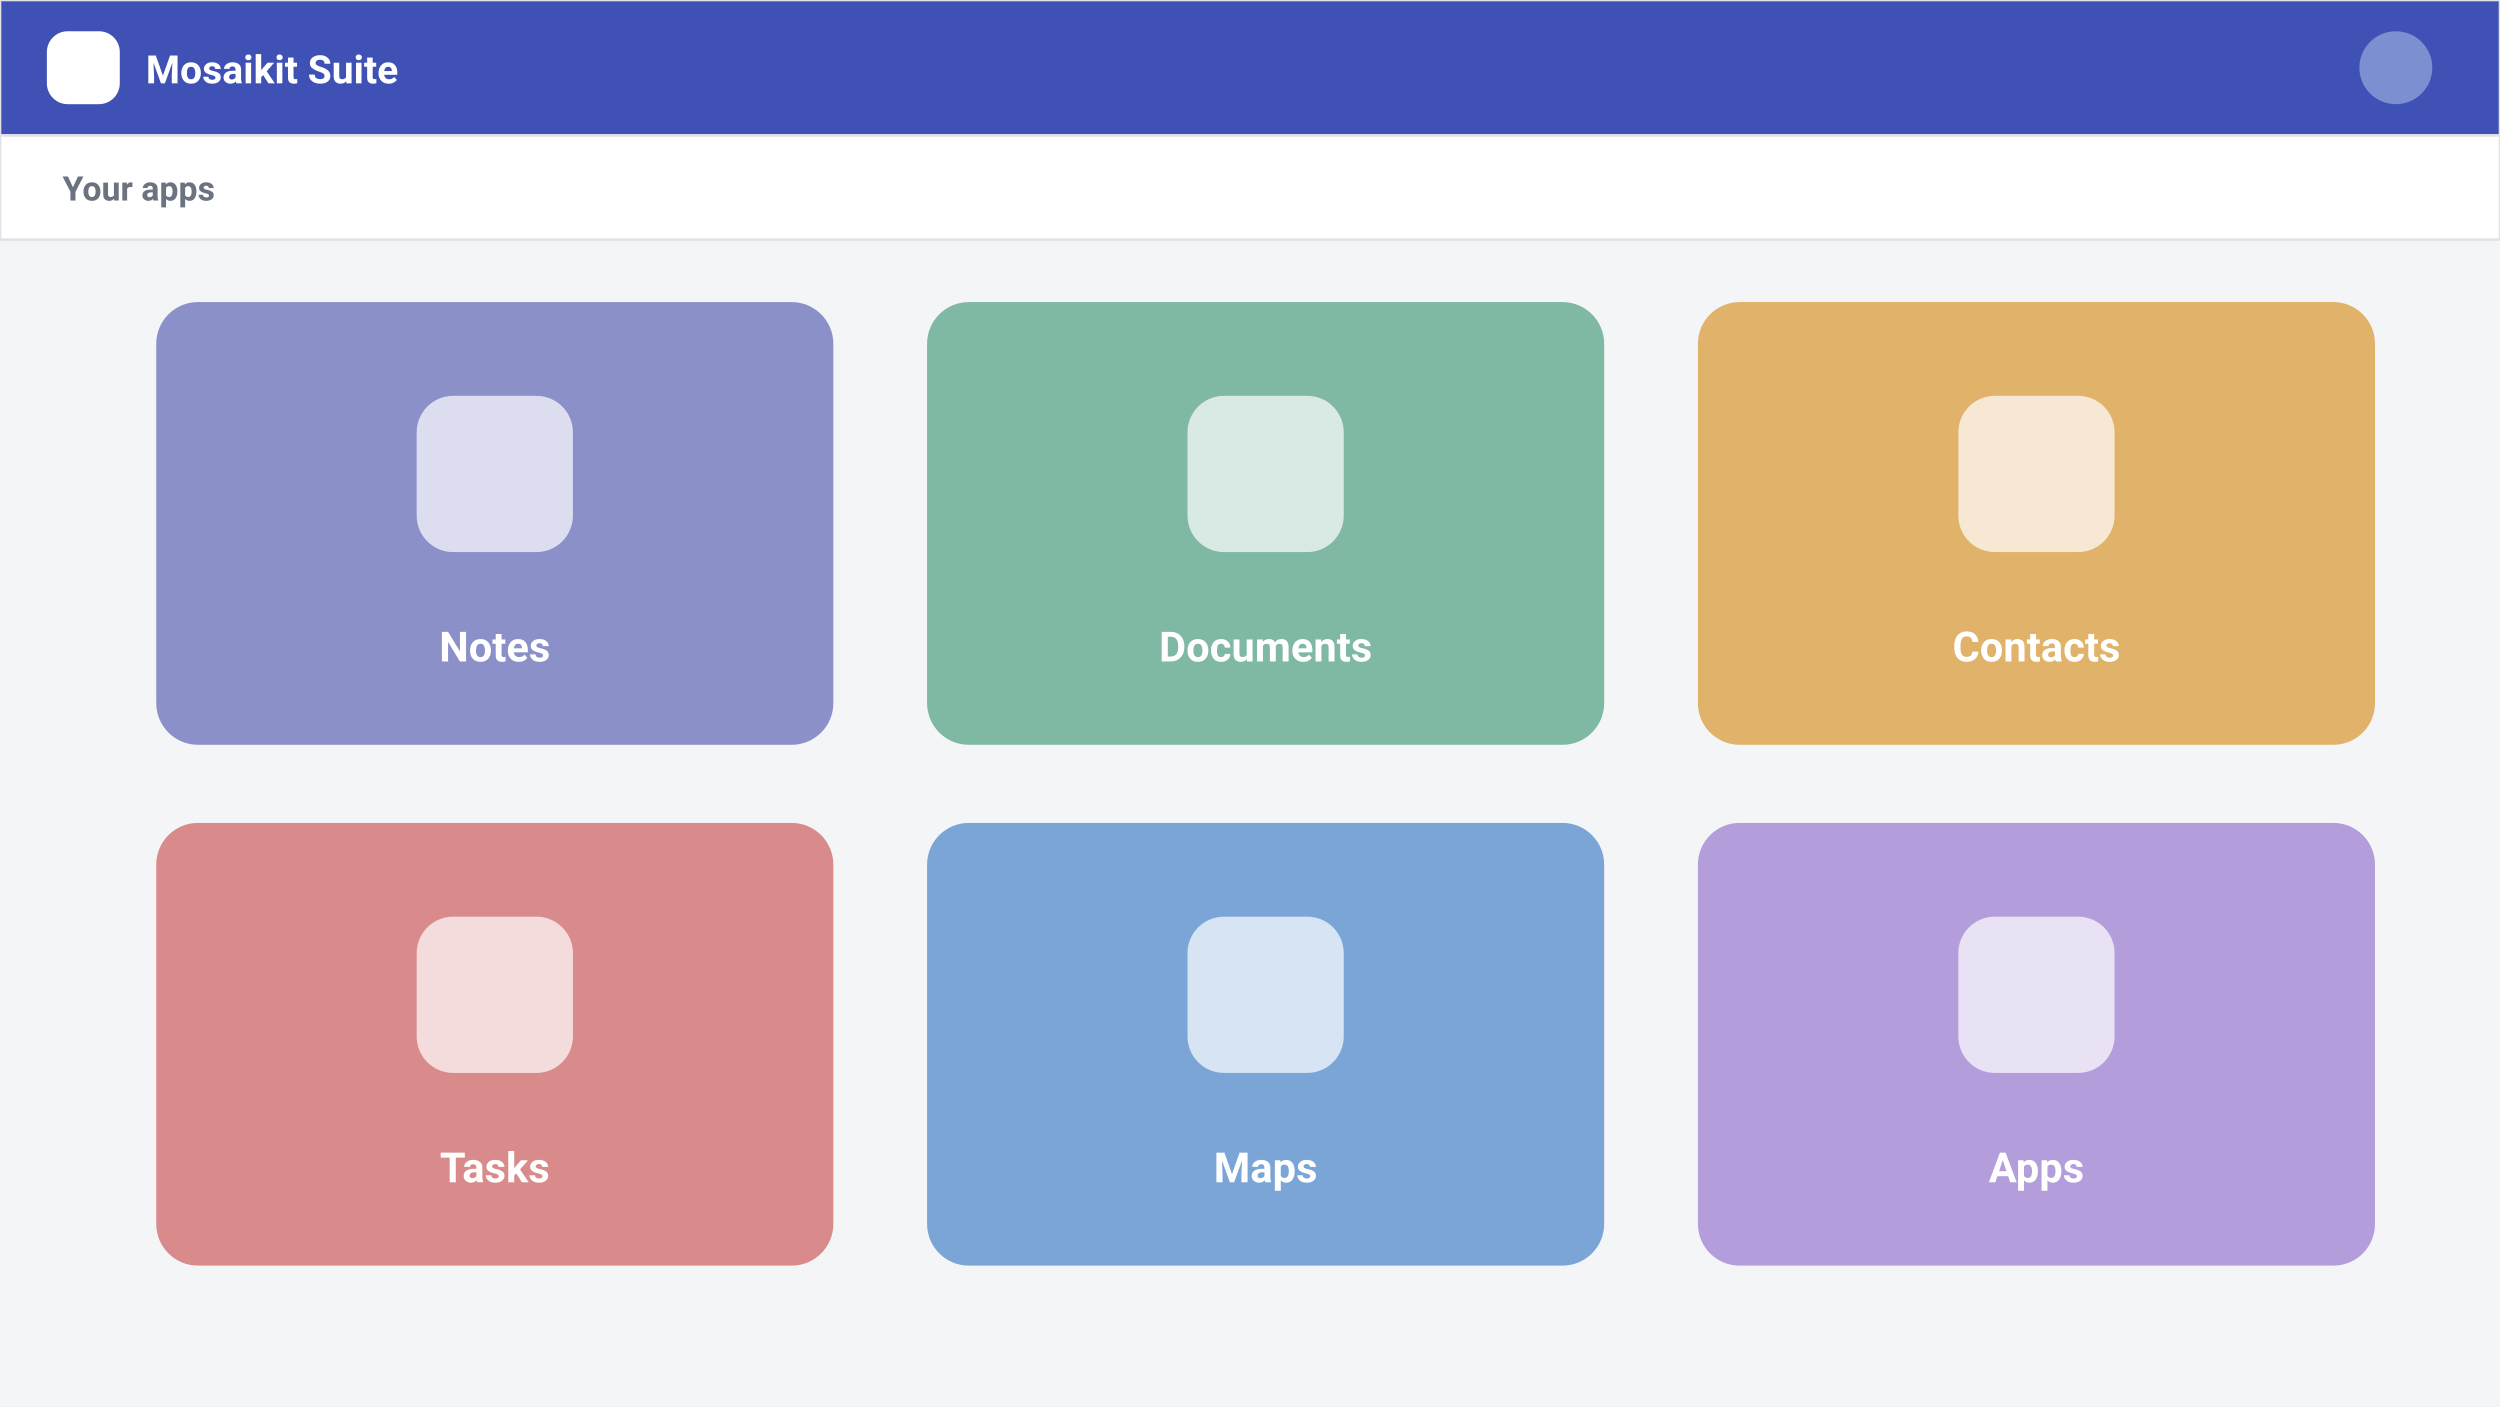
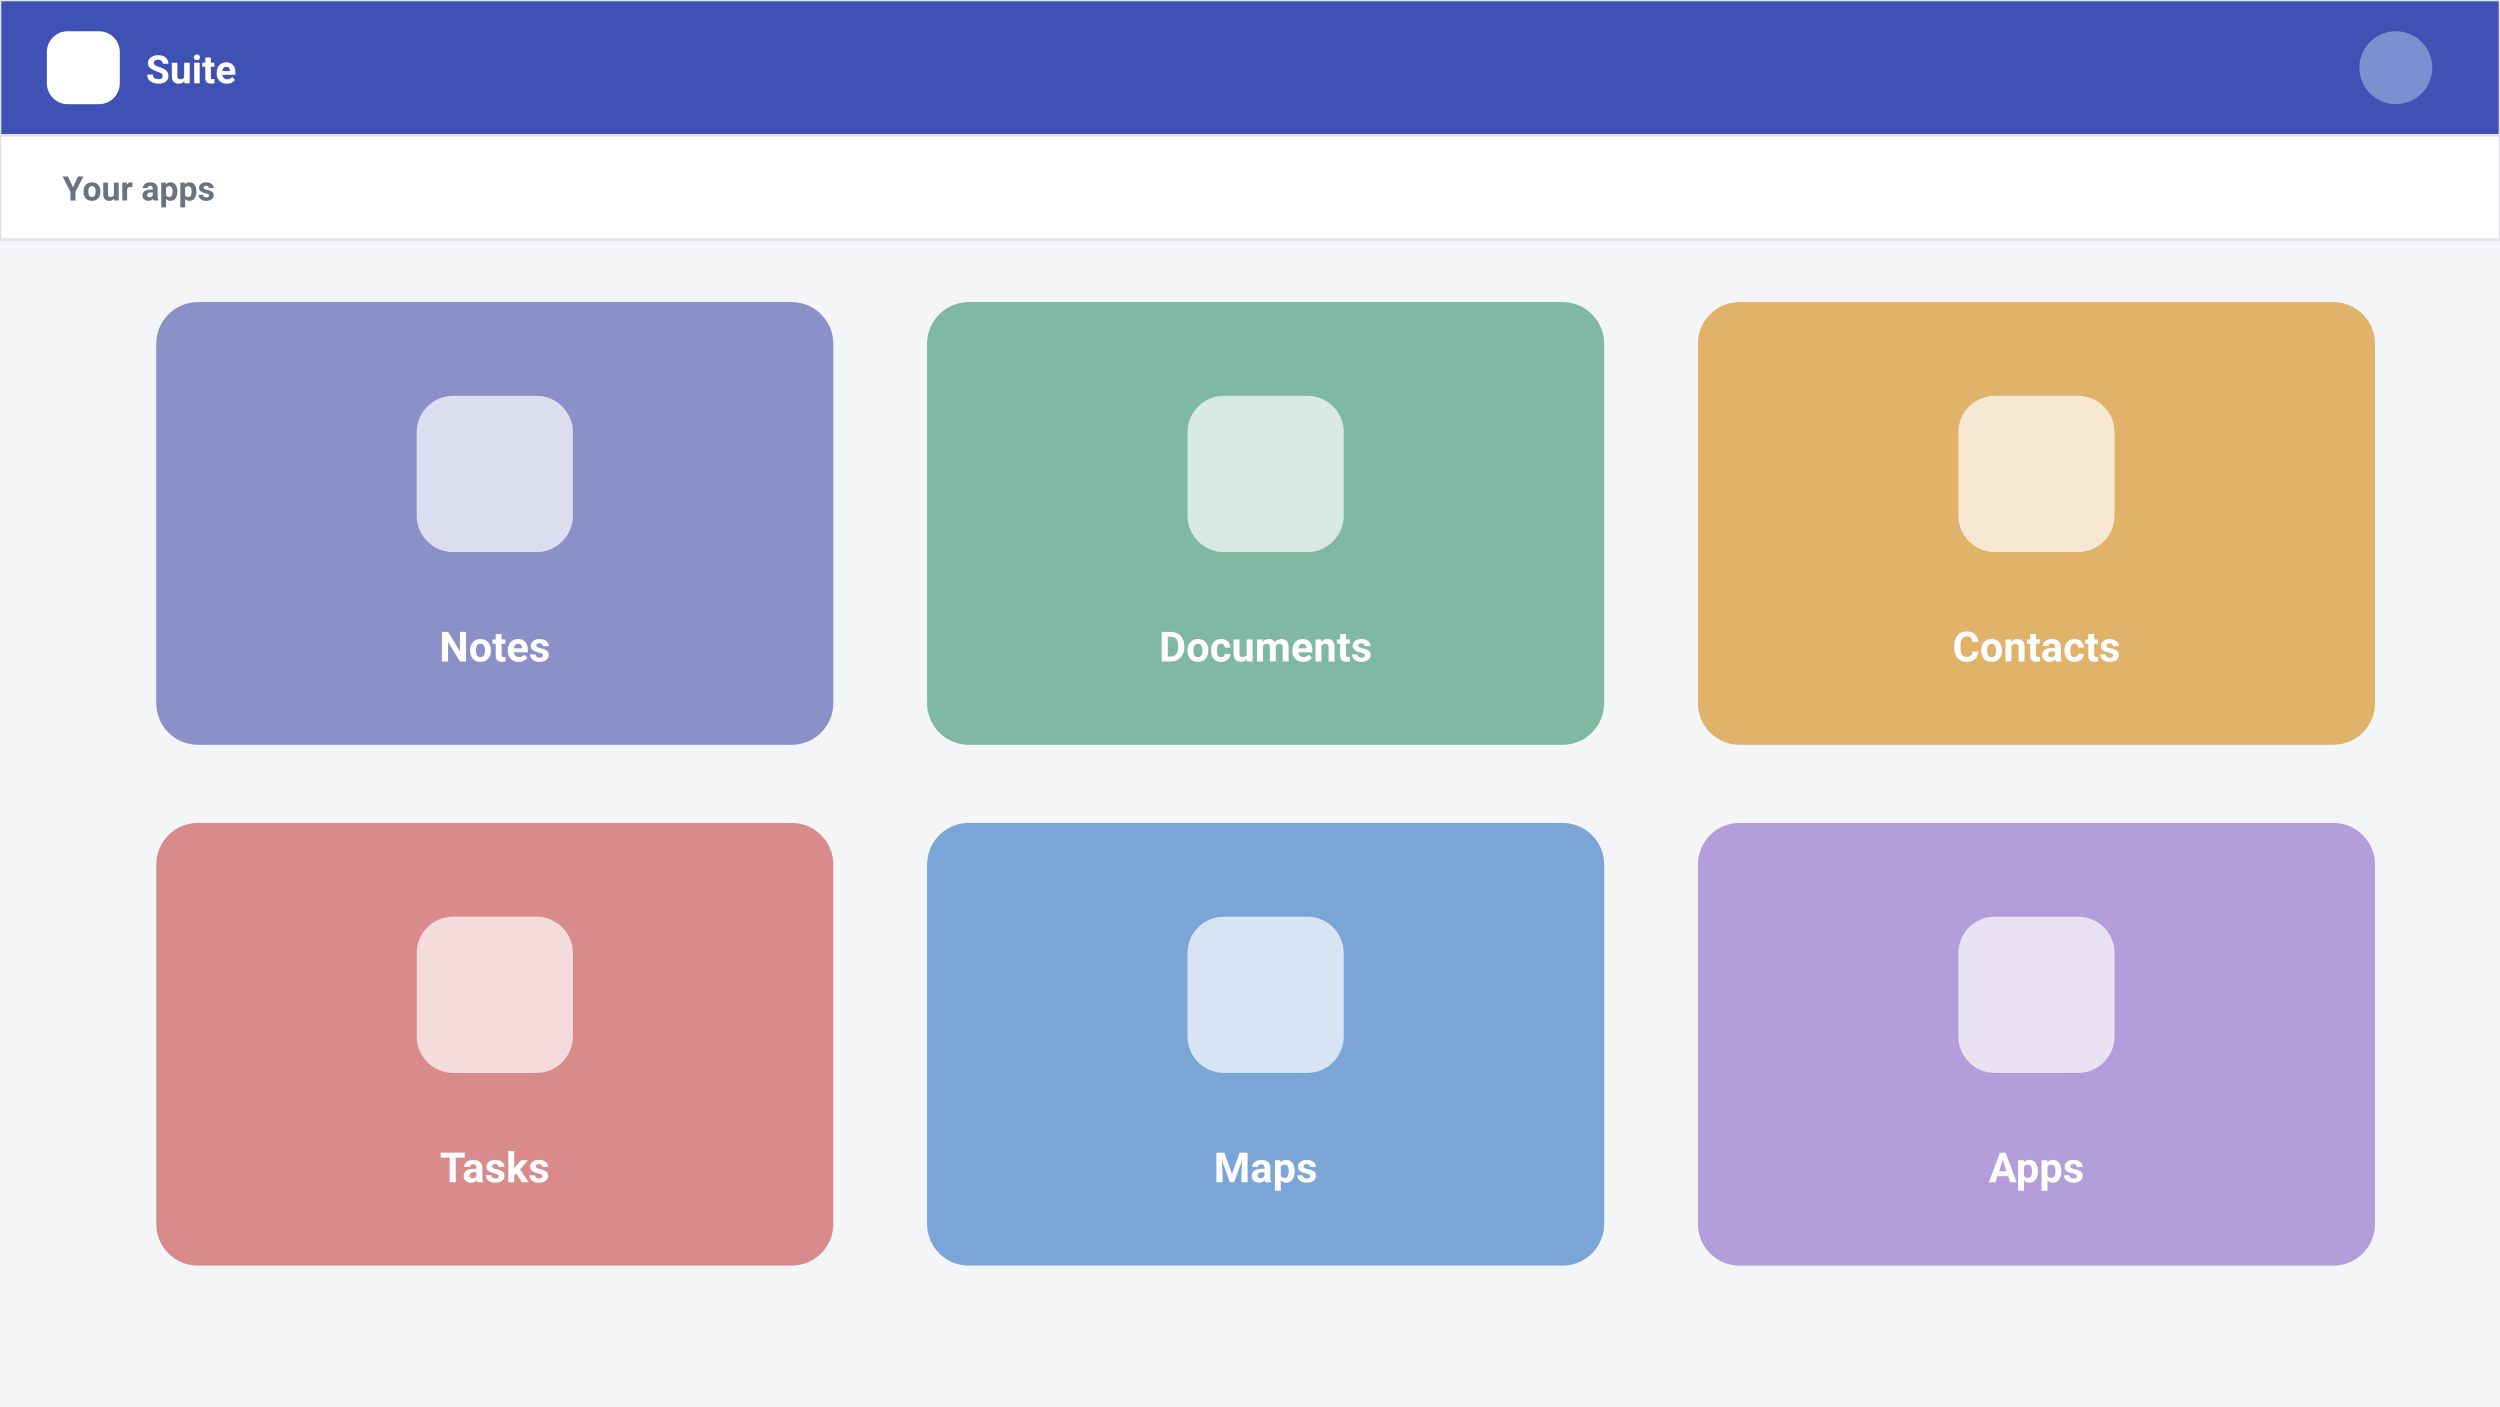
<svg xmlns="http://www.w3.org/2000/svg" viewBox="0 0 960 540" role="img" aria-label="Suite layout" font-family="Segoe UI, Roboto, Helvetica, Arial, sans-serif">
  <rect width="960" height="540" fill="#f4f5f7" />
  <rect x="0" y="0" width="960" height="52" rx="0" fill="#3f51b5" stroke="#dfe2e8" />
  <rect x="18" y="12" width="28" height="28" rx="8" fill="#fff" />
-   <text x="56" y="32" font-size="15" fill="#fff" font-weight="600">Mosaikit Suite</text>
+   <text x="56" y="32" font-size="15" fill="#fff" font-weight="600">Suite</text>
  <circle cx="920" cy="26" r="14" fill="#7b8fd1" />
  <rect x="0" y="52" width="960" height="40" rx="0" fill="#fff" stroke="#dfe2e8" />
  <text x="24" y="77" font-size="13" fill="#6b7280" font-weight="600">Your apps</text>
  <rect x="60" y="116" width="260" height="170" rx="16" fill="#8b90c9" />
  <rect x="160" y="152" width="60" height="60" rx="14" fill="#fff" fill-opacity="0.7" />
  <text x="190" y="254" font-size="16" fill="#fff" font-weight="600" text-anchor="middle">Notes</text>
  <rect x="356" y="116" width="260" height="170" rx="16" fill="#7fb8a3" />
  <rect x="456" y="152" width="60" height="60" rx="14" fill="#fff" fill-opacity="0.7" />
  <text x="486" y="254" font-size="16" fill="#fff" font-weight="600" text-anchor="middle">Documents</text>
  <rect x="652" y="116" width="260" height="170" rx="16" fill="#e0b26a" />
  <rect x="752" y="152" width="60" height="60" rx="14" fill="#fff" fill-opacity="0.7" />
  <text x="782" y="254" font-size="16" fill="#fff" font-weight="600" text-anchor="middle">Contacts</text>
  <rect x="60" y="316" width="260" height="170" rx="16" fill="#d98b8b" />
  <rect x="160" y="352" width="60" height="60" rx="14" fill="#fff" fill-opacity="0.7" />
  <text x="190" y="454" font-size="16" fill="#fff" font-weight="600" text-anchor="middle">Tasks</text>
  <rect x="356" y="316" width="260" height="170" rx="16" fill="#7aa5d6" />
  <rect x="456" y="352" width="60" height="60" rx="14" fill="#fff" fill-opacity="0.7" />
  <text x="486" y="454" font-size="16" fill="#fff" font-weight="600" text-anchor="middle">Maps</text>
  <rect x="652" y="316" width="260" height="170" rx="16" fill="#b39ddb" />
  <rect x="752" y="352" width="60" height="60" rx="14" fill="#fff" fill-opacity="0.7" />
  <text x="782" y="454" font-size="16" fill="#fff" font-weight="600" text-anchor="middle">Apps</text>
</svg>
